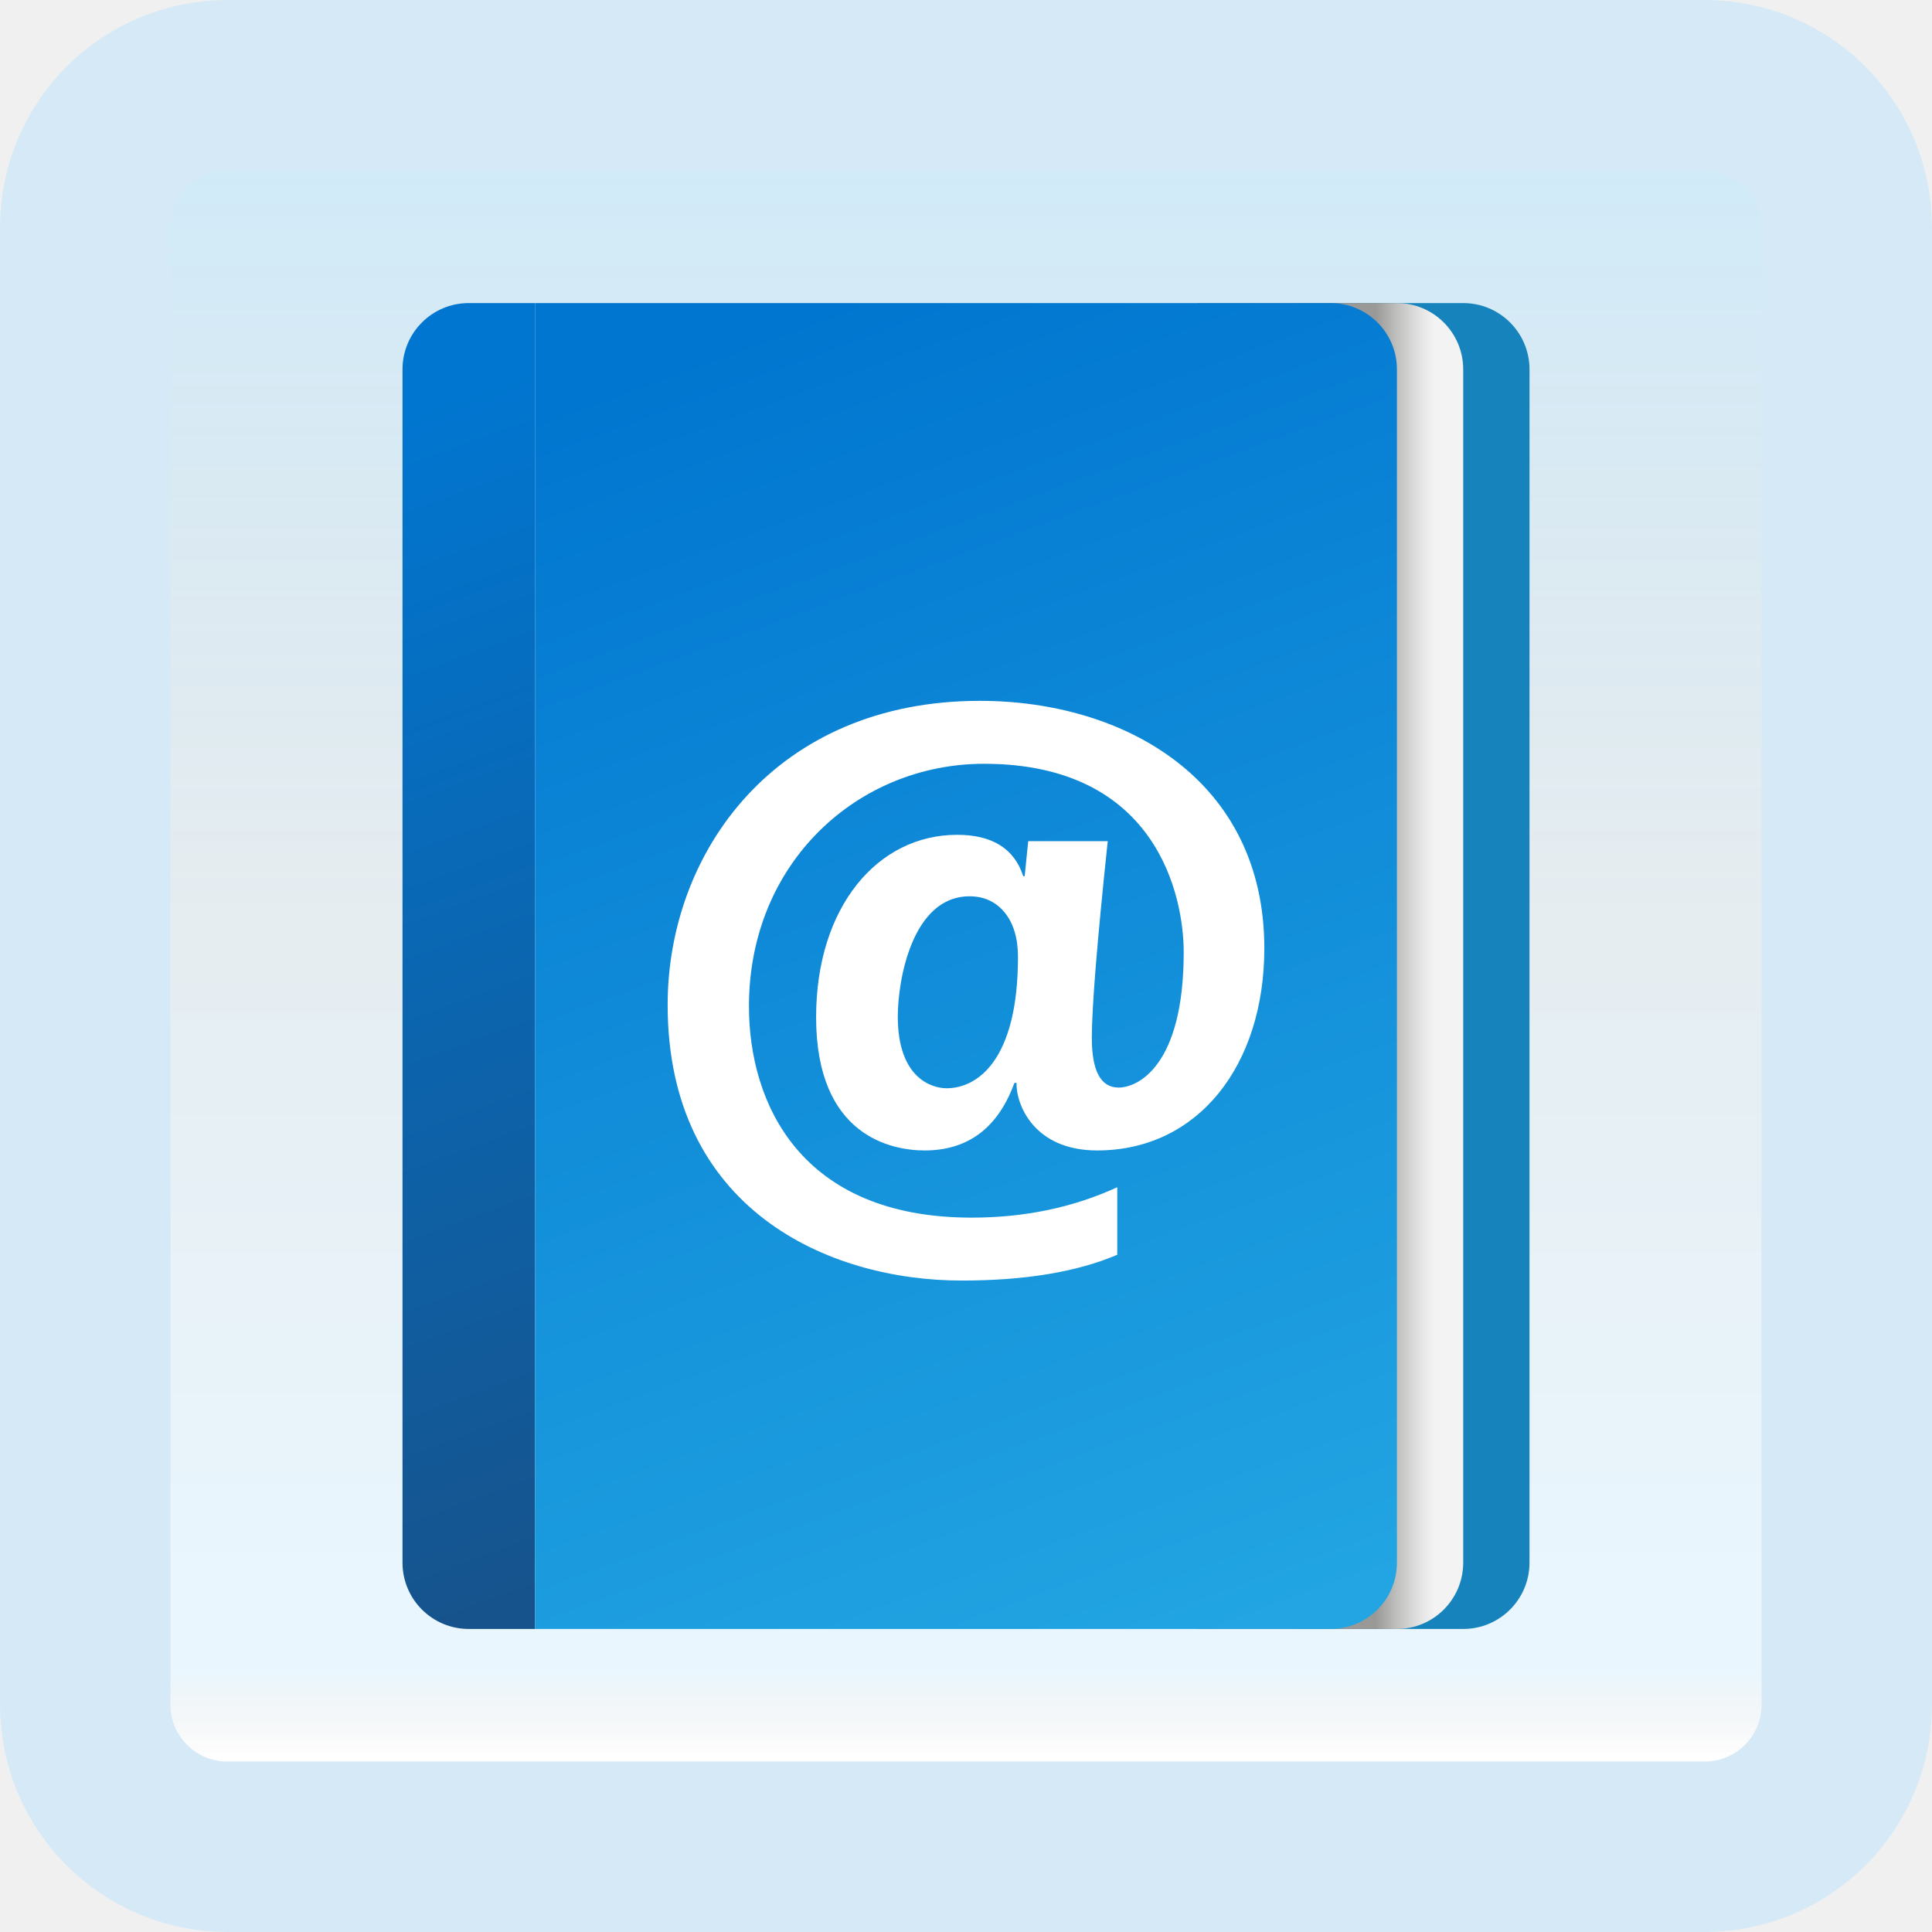
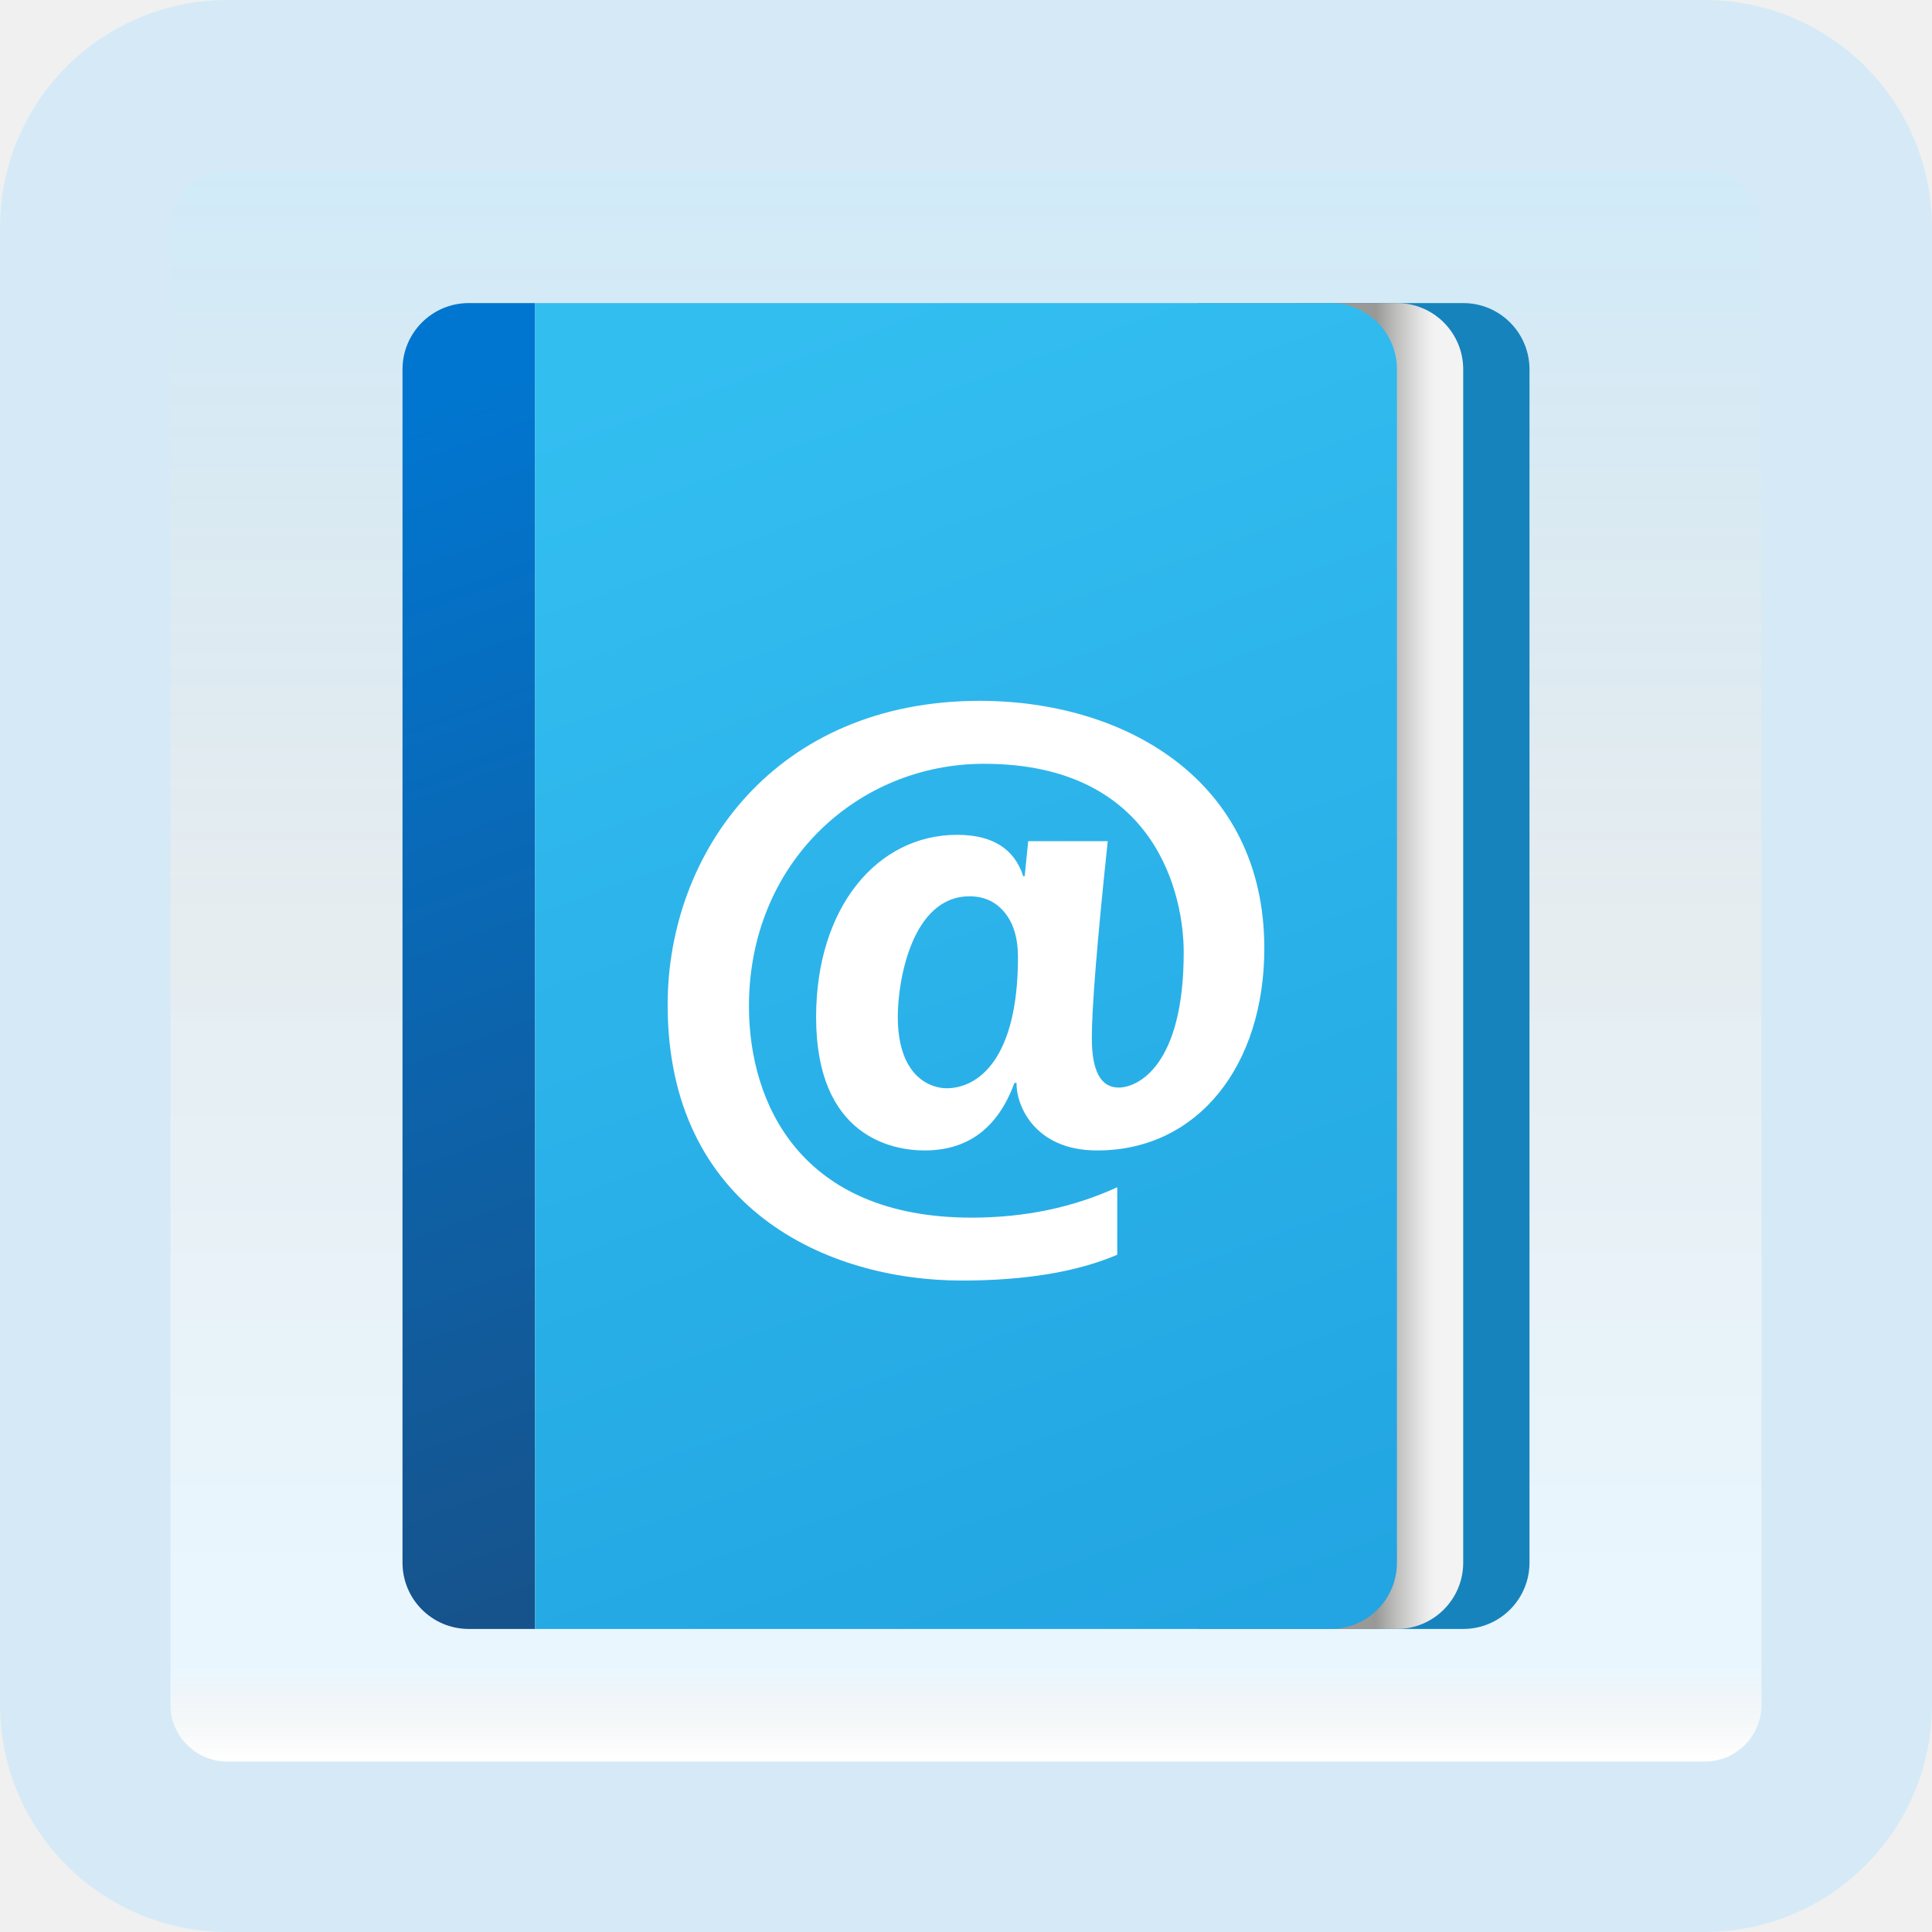
<svg xmlns="http://www.w3.org/2000/svg" width="170" height="170" viewBox="0 0 170 170" fill="none">
  <g id="address-book">
    <rect x="7.5" y="7.5" width="155" height="155" rx="12.5" fill="white" />
    <rect x="7.5" y="7.5" width="155" height="155" rx="12.5" fill="url(#paint0_linear_1_2574)" fill-opacity="0.2" />
    <path id="Vector" d="M134.583 32.501V137.501C134.583 140.724 131.973 143.335 128.75 143.335H114.167V26.668H128.75C131.973 26.668 134.583 29.278 134.583 32.501Z" fill="#1783BD" />
    <path id="Vector_2" d="M128.75 32.501V137.501C128.75 140.724 126.14 143.335 122.917 143.335H105.417V26.668H122.917C126.14 26.668 128.75 29.278 128.75 32.501Z" fill="url(#paint1_linear_1_2574)" />
    <path id="Vector_3" d="M35.417 32.501V137.501C35.417 140.724 38.027 143.335 41.25 143.335H47.083V26.668H41.25C38.027 26.668 35.417 29.278 35.417 32.501Z" fill="url(#paint2_linear_1_2574)" />
    <path id="Vector_4" d="M117.083 26.668H47.083V143.335H117.083C120.306 143.335 122.917 140.724 122.917 137.501V32.501C122.917 29.278 120.306 26.668 117.083 26.668Z" fill="url(#paint3_linear_1_2574)" />
    <path id="Vector_5" d="M89.448 95.288H89.261C87.809 99.249 85.178 101.23 81.36 101.23C78.499 101.23 71.811 100.008 71.811 89.505C71.811 79.827 77.201 73.457 84.221 73.457C87.31 73.457 89.25 74.671 90.037 77.097H90.162L90.475 74.017H97.472C96.538 82.849 96.072 88.624 96.072 91.342C96.072 94.244 96.859 95.697 98.434 95.697C100.094 95.697 104.157 93.824 104.157 83.785C104.157 78.932 101.85 67.207 86.584 67.207C75.498 67.207 65.902 75.887 65.902 88.542C65.902 97.079 70.437 107.142 85.496 107.142C90.162 107.142 94.433 106.249 98.309 104.467V110.408C94.762 111.922 90.2 112.678 84.624 112.678C72.791 112.678 58.747 106.348 58.747 88.417C58.75 74.983 68.235 61.668 86.213 61.668C98.974 61.668 111.25 68.639 111.25 83.438C111.25 93.708 105.452 101.23 96.538 101.23C90.927 101.23 89.39 97.117 89.448 95.288ZM85.312 78.868C80.26 78.868 78.998 86.258 78.998 89.443C78.998 94.903 82.025 95.758 83.291 95.758C86.038 95.758 89.573 93.235 89.573 84.22C89.573 82.56 89.185 81.253 88.407 80.3C87.628 79.343 86.595 78.868 85.312 78.868Z" fill="white" />
    <rect x="7.5" y="7.5" width="155" height="155" rx="12.5" stroke="#D5EAF6" stroke-width="15" />
  </g>
  <defs>
    <linearGradient id="paint0_linear_1_2574" x1="85" y1="15" x2="85" y2="155" gradientUnits="userSpaceOnUse">
      <stop stop-color="#199AE0" />
      <stop offset="0.472" stop-color="#0D5176" stop-opacity="0.528" />
      <stop offset="0.941" stop-color="#12A6F7" stop-opacity="0.465" />
      <stop offset="1" stop-opacity="0" />
    </linearGradient>
    <linearGradient id="paint1_linear_1_2574" x1="117.002" y1="85.004" x2="126.166" y2="85.004" gradientUnits="userSpaceOnUse">
      <stop offset="0.441" stop-color="#999998" />
      <stop offset="0.653" stop-color="#C1C1C0" />
      <stop offset="0.88" stop-color="#E5E5E5" />
      <stop offset="1" stop-color="#F3F3F3" />
    </linearGradient>
    <linearGradient id="paint2_linear_1_2574" x1="25.611" y1="40.003" x2="60.765" y2="135.766" gradientUnits="userSpaceOnUse">
      <stop stop-color="#0176D0" />
      <stop offset="1" stop-color="#16538C" />
    </linearGradient>
    <linearGradient id="paint3_linear_1_2574" x1="63.942" y1="30.034" x2="106.044" y2="144.72" gradientUnits="userSpaceOnUse">
-       <stop stop-color="#0176D0" />
+       <stop stop-color="#33BEF0" />
      <stop offset="1" stop-color="#22A5E2" />
    </linearGradient>
  </defs>
</svg>
